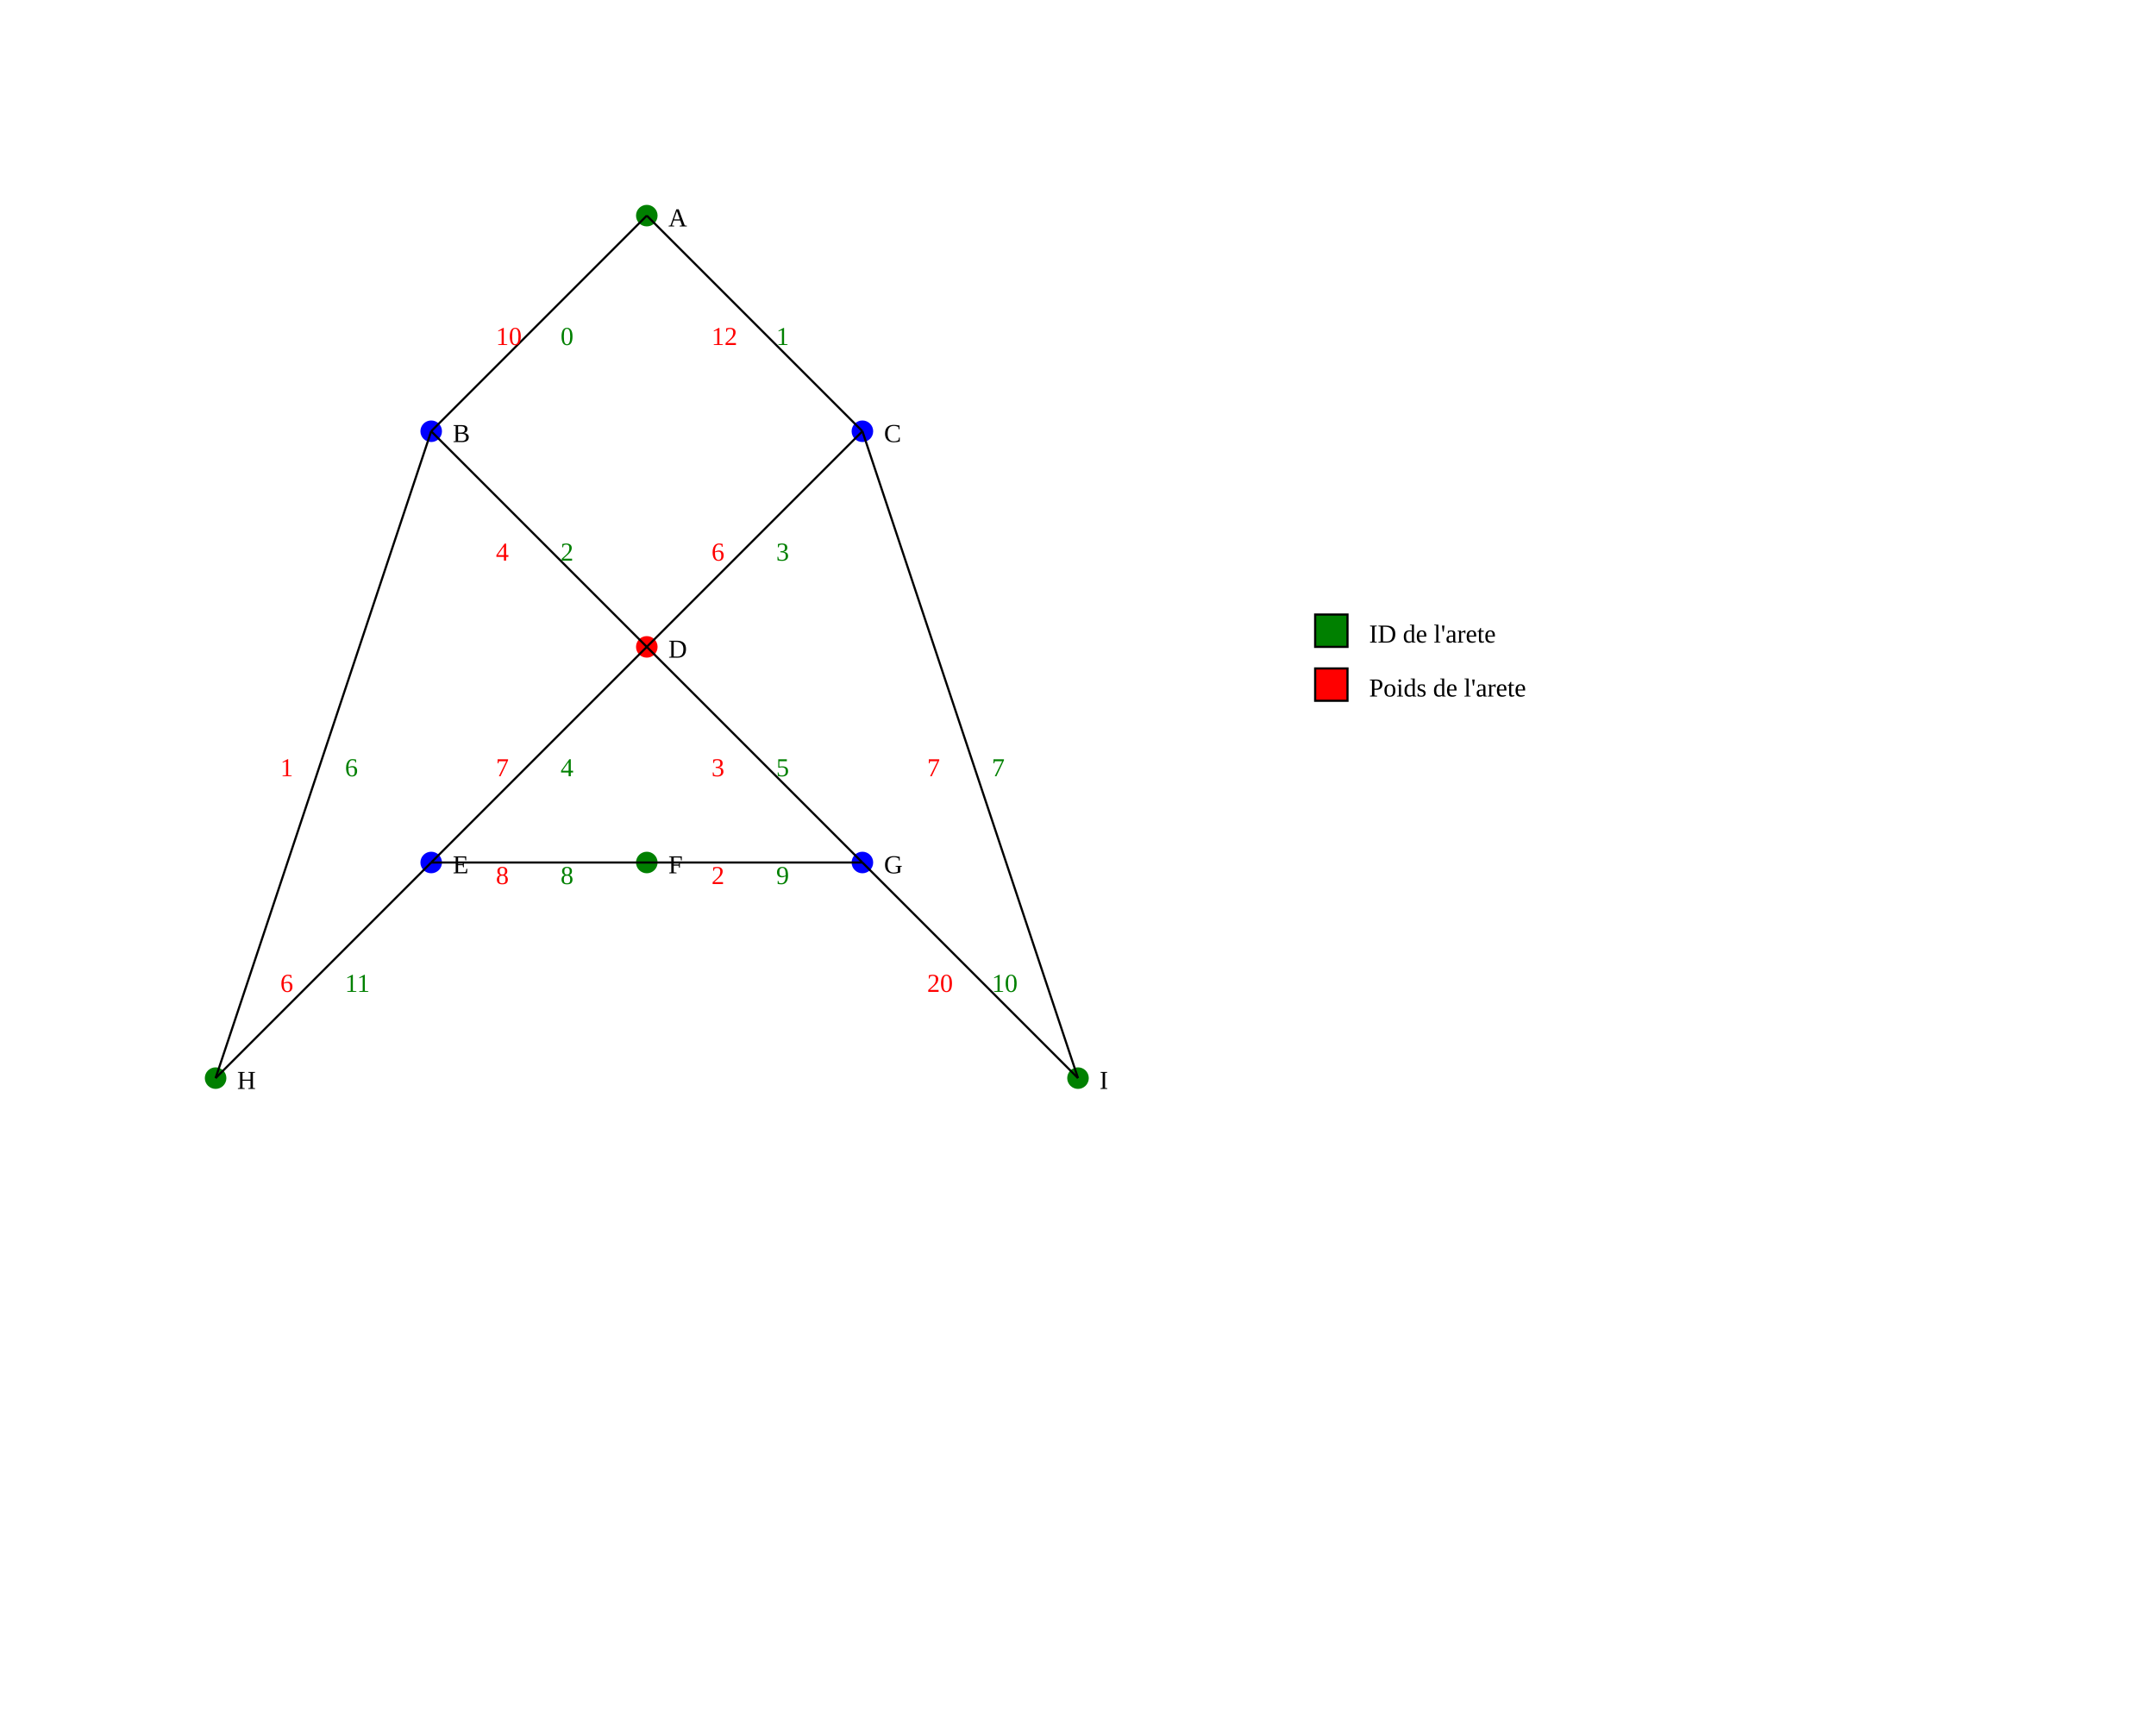
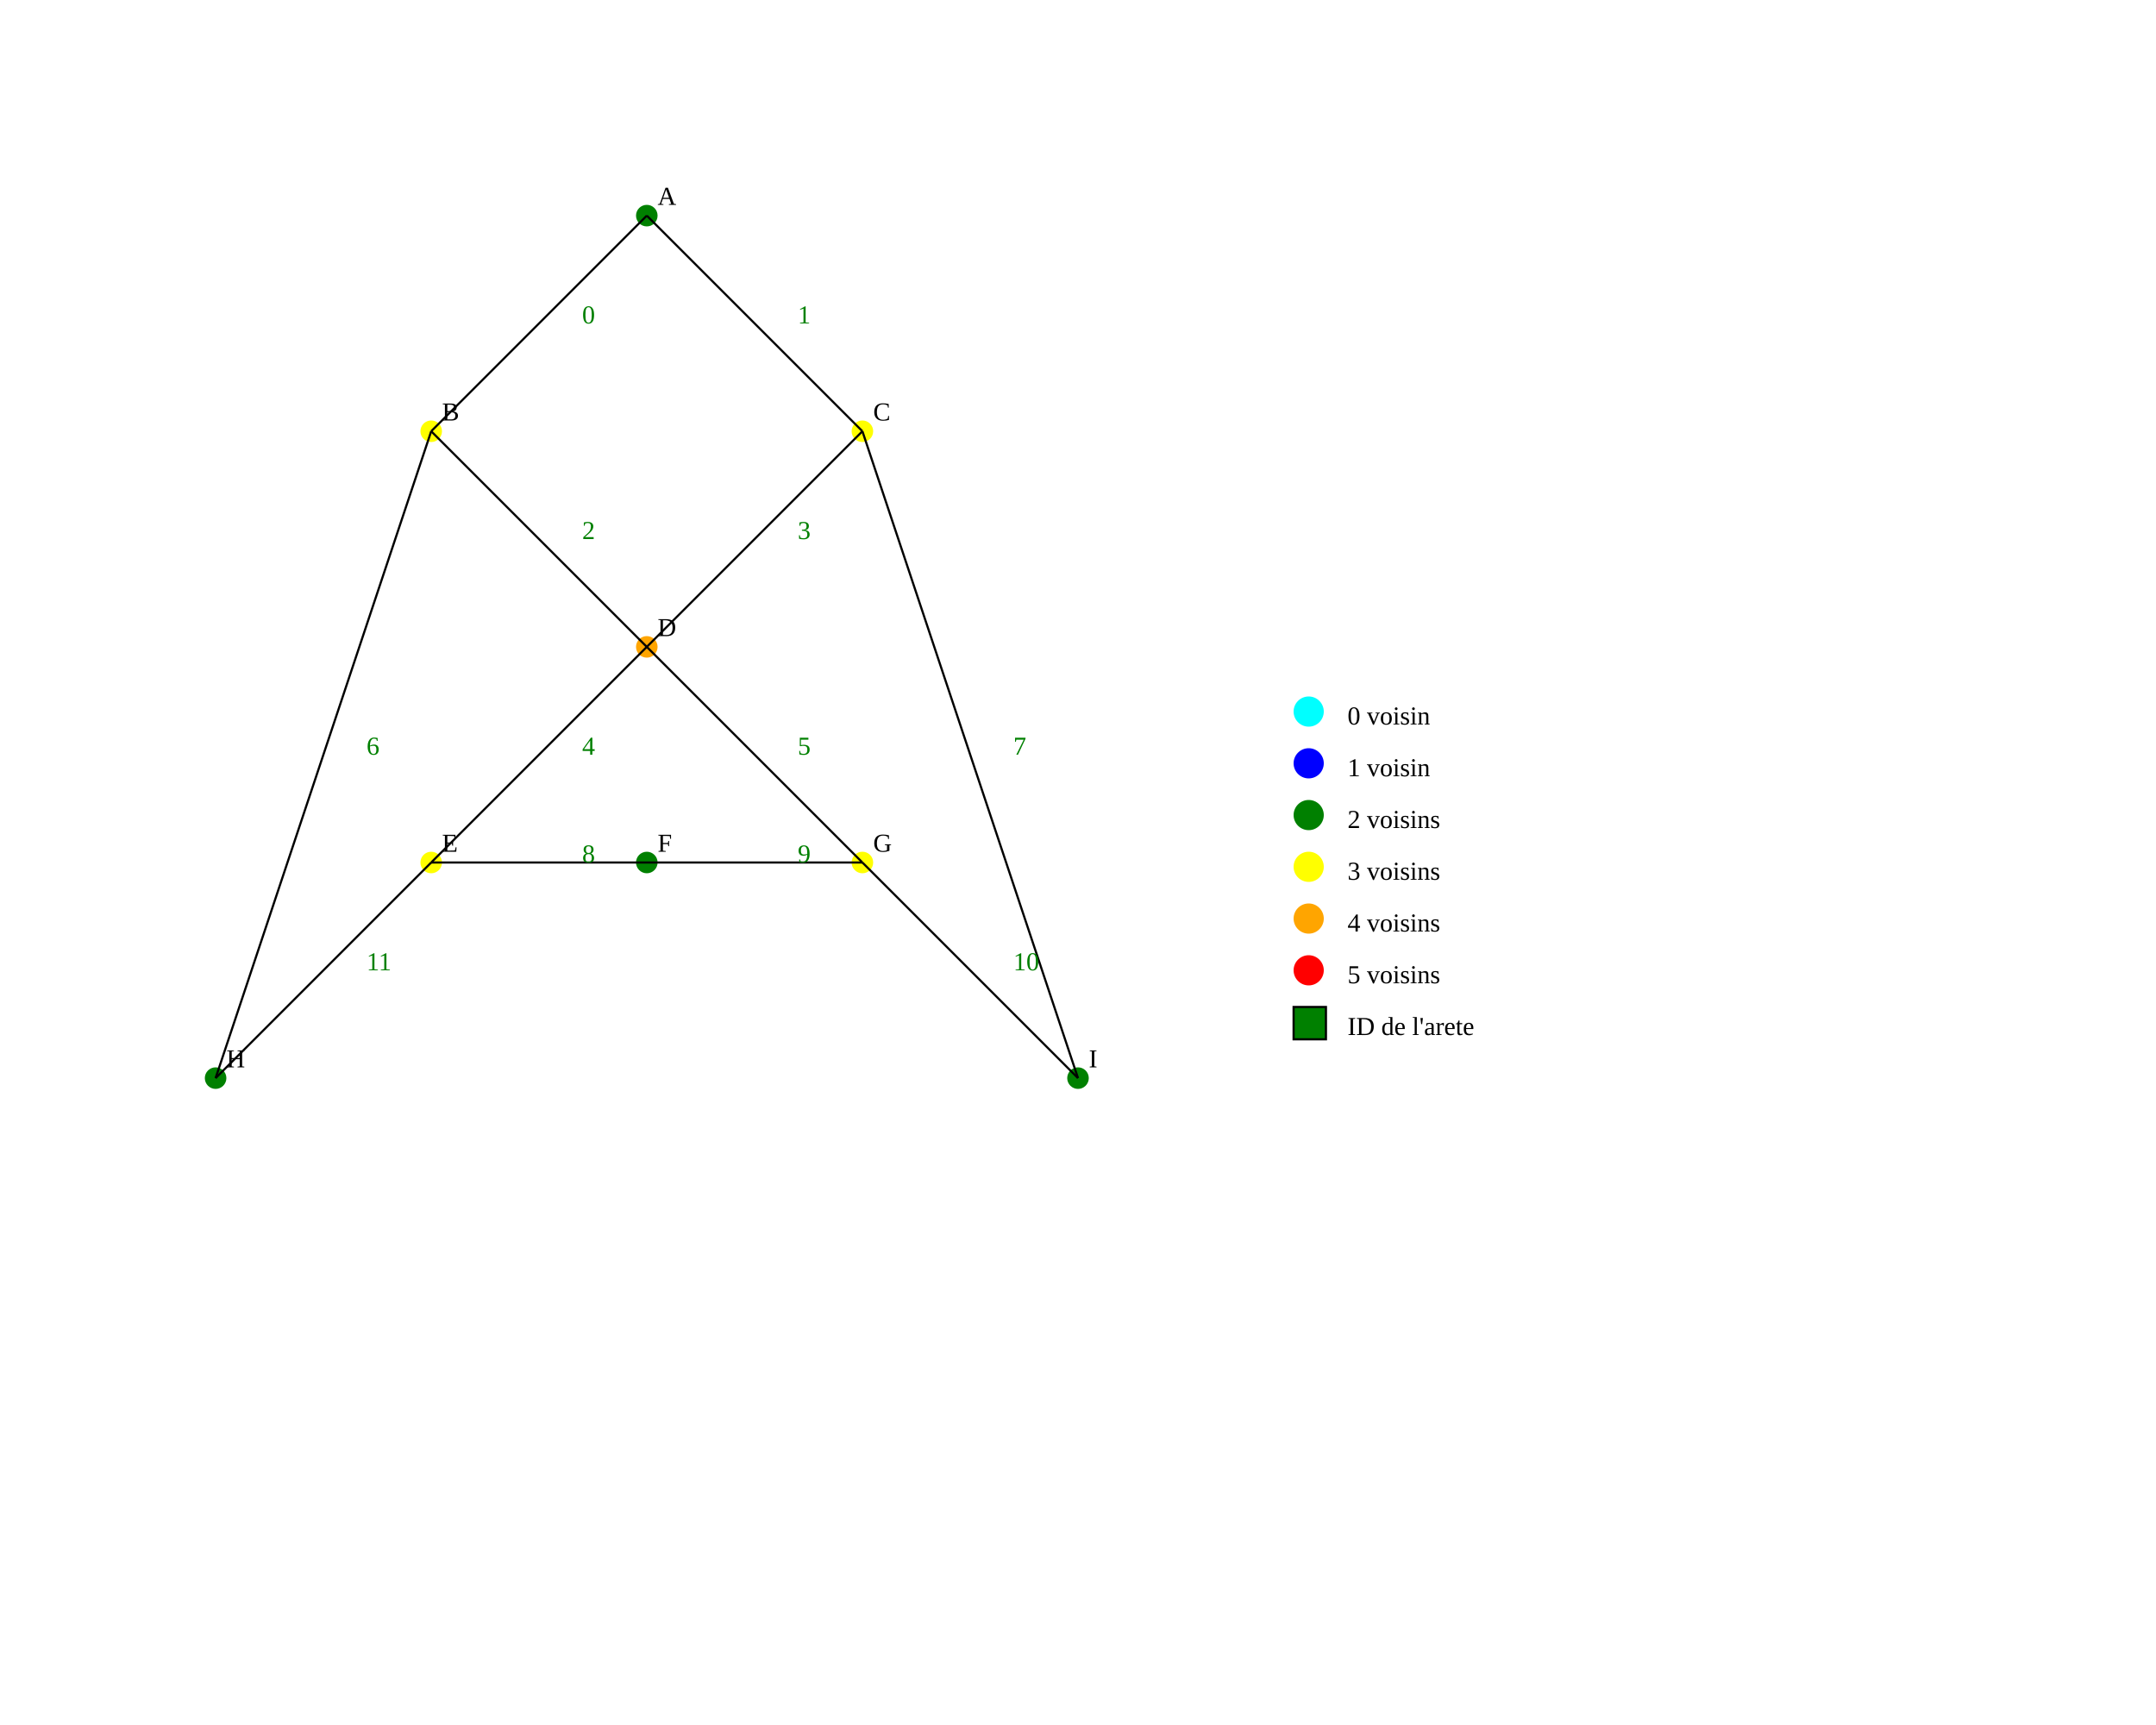
<svg xmlns="http://www.w3.org/2000/svg" version="1.1" width="1000" height="800">
+   <text x="625" y="336" fill="black">0 voisin</text>
+   <text x="625" y="360" fill="black">1 voisin</text>
+   <text x="625" y="384" fill="black">2 voisins</text>
+   <text x="625" y="408" fill="black">3 voisins</text>
+   <text x="625" y="432" fill="black">4 voisins</text>
+   <text x="625" y="456" fill="black">5 voisins</text>
  <circle cx="300" cy="100" r="5" fill="green" />
-   <text x="310" y="105" fill="black">A</text>
-   <circle cx="200" cy="200" r="5" fill="blue" />
-   <text x="210" y="205" fill="black">B</text>
-   <circle cx="400" cy="200" r="5" fill="blue" />
-   <text x="410" y="205" fill="black">C</text>
-   <circle cx="300" cy="300" r="5" fill="red" />
-   <text x="310" y="305" fill="black">D</text>
-   <circle cx="200" cy="400" r="5" fill="blue" />
-   <text x="210" y="405" fill="black">E</text>
+   <text x="305" y="95" fill="black">A</text>
+   <circle cx="200" cy="200" r="5" fill="yellow" />
+   <text x="205" y="195" fill="black">B</text>
+   <circle cx="400" cy="200" r="5" fill="yellow" />
+   <text x="405" y="195" fill="black">C</text>
+   <circle cx="300" cy="300" r="5" fill="orange" />
+   <text x="305" y="295" fill="black">D</text>
+   <circle cx="200" cy="400" r="5" fill="yellow" />
+   <text x="205" y="395" fill="black">E</text>
  <circle cx="300" cy="400" r="5" fill="green" />
-   <text x="310" y="405" fill="black">F</text>
-   <circle cx="400" cy="400" r="5" fill="blue" />
-   <text x="410" y="405" fill="black">G</text>
+   <text x="305" y="395" fill="black">F</text>
+   <circle cx="400" cy="400" r="5" fill="yellow" />
+   <text x="405" y="395" fill="black">G</text>
  <circle cx="100" cy="500" r="5" fill="green" />
-   <text x="110" y="505" fill="black">H</text>
+   <text x="105" y="495" fill="black">H</text>
  <circle cx="500" cy="500" r="5" fill="green" />
-   <text x="510" y="505" fill="black">I</text>
+   <text x="505" y="495" fill="black">I</text>
  <line x1="300" y1="100" x2="200" y2="200" stroke="black" />
-   <text x="260" y="160" fill="green">0</text>
+   <text x="270" y="150" fill="green">0</text>
  <line x1="300" y1="100" x2="400" y2="200" stroke="black" />
-   <text x="360" y="160" fill="green">1</text>
+   <text x="370" y="150" fill="green">1</text>
  <line x1="200" y1="200" x2="300" y2="300" stroke="black" />
-   <text x="260" y="260" fill="green">2</text>
+   <text x="270" y="250" fill="green">2</text>
  <line x1="400" y1="200" x2="300" y2="300" stroke="black" />
-   <text x="360" y="260" fill="green">3</text>
+   <text x="370" y="250" fill="green">3</text>
  <line x1="300" y1="300" x2="200" y2="400" stroke="black" />
-   <text x="260" y="360" fill="green">4</text>
+   <text x="270" y="350" fill="green">4</text>
  <line x1="300" y1="300" x2="400" y2="400" stroke="black" />
-   <text x="360" y="360" fill="green">5</text>
+   <text x="370" y="350" fill="green">5</text>
  <line x1="200" y1="200" x2="100" y2="500" stroke="black" />
-   <text x="160" y="360" fill="green">6</text>
+   <text x="170" y="350" fill="green">6</text>
  <line x1="400" y1="200" x2="500" y2="500" stroke="black" />
-   <text x="460" y="360" fill="green">7</text>
+   <text x="470" y="350" fill="green">7</text>
  <line x1="200" y1="400" x2="300" y2="400" stroke="black" />
-   <text x="260" y="410" fill="green">8</text>
+   <text x="270" y="400" fill="green">8</text>
  <line x1="300" y1="400" x2="400" y2="400" stroke="black" />
-   <text x="360" y="410" fill="green">9</text>
+   <text x="370" y="400" fill="green">9</text>
  <line x1="400" y1="400" x2="500" y2="500" stroke="black" />
-   <text x="460" y="460" fill="green">10</text>
+   <text x="470" y="450" fill="green">10</text>
  <line x1="200" y1="400" x2="100" y2="500" stroke="black" />
-   <text x="160" y="460" fill="green">11</text>
-   <rect x="610" y="285" width="15" height="15" stroke="black" fill="green" stroke-width="1" />
-   <text x="635" y="298" fill="black">ID de l'arete</text>
-   <text x="230" y="160" fill="red">10</text>
-   <text x="330" y="160" fill="red">12</text>
-   <text x="230" y="260" fill="red">4</text>
-   <text x="330" y="260" fill="red">6</text>
-   <text x="230" y="360" fill="red">7</text>
-   <text x="330" y="360" fill="red">3</text>
-   <text x="130" y="360" fill="red">1</text>
-   <text x="430" y="360" fill="red">7</text>
-   <text x="230" y="410" fill="red">8</text>
-   <text x="330" y="410" fill="red">2</text>
-   <text x="430" y="460" fill="red">20</text>
-   <text x="130" y="460" fill="red">6</text>
-   <rect x="610" y="310" width="15" height="15" stroke="black" fill="red" stroke-width="1" />
-   <text x="635" y="323" fill="black">Poids de l'arete</text>
+   <text x="170" y="450" fill="green">11</text>
+   <circle cx="607" cy="330" r="7" fill="cyan" />
+   <circle cx="607" cy="354" r="7" fill="blue" />
+   <circle cx="607" cy="378" r="7" fill="green" />
+   <circle cx="607" cy="402" r="7" fill="yellow" />
+   <circle cx="607" cy="426" r="7" fill="orange" />
+   <circle cx="607" cy="450" r="7" fill="red" />
+   <rect x="600" y="467" width="15" height="15" stroke="black" fill="green" stroke-width="1" />
+   <text x="625" y="480" fill="black">ID de l'arete</text>
</svg>
